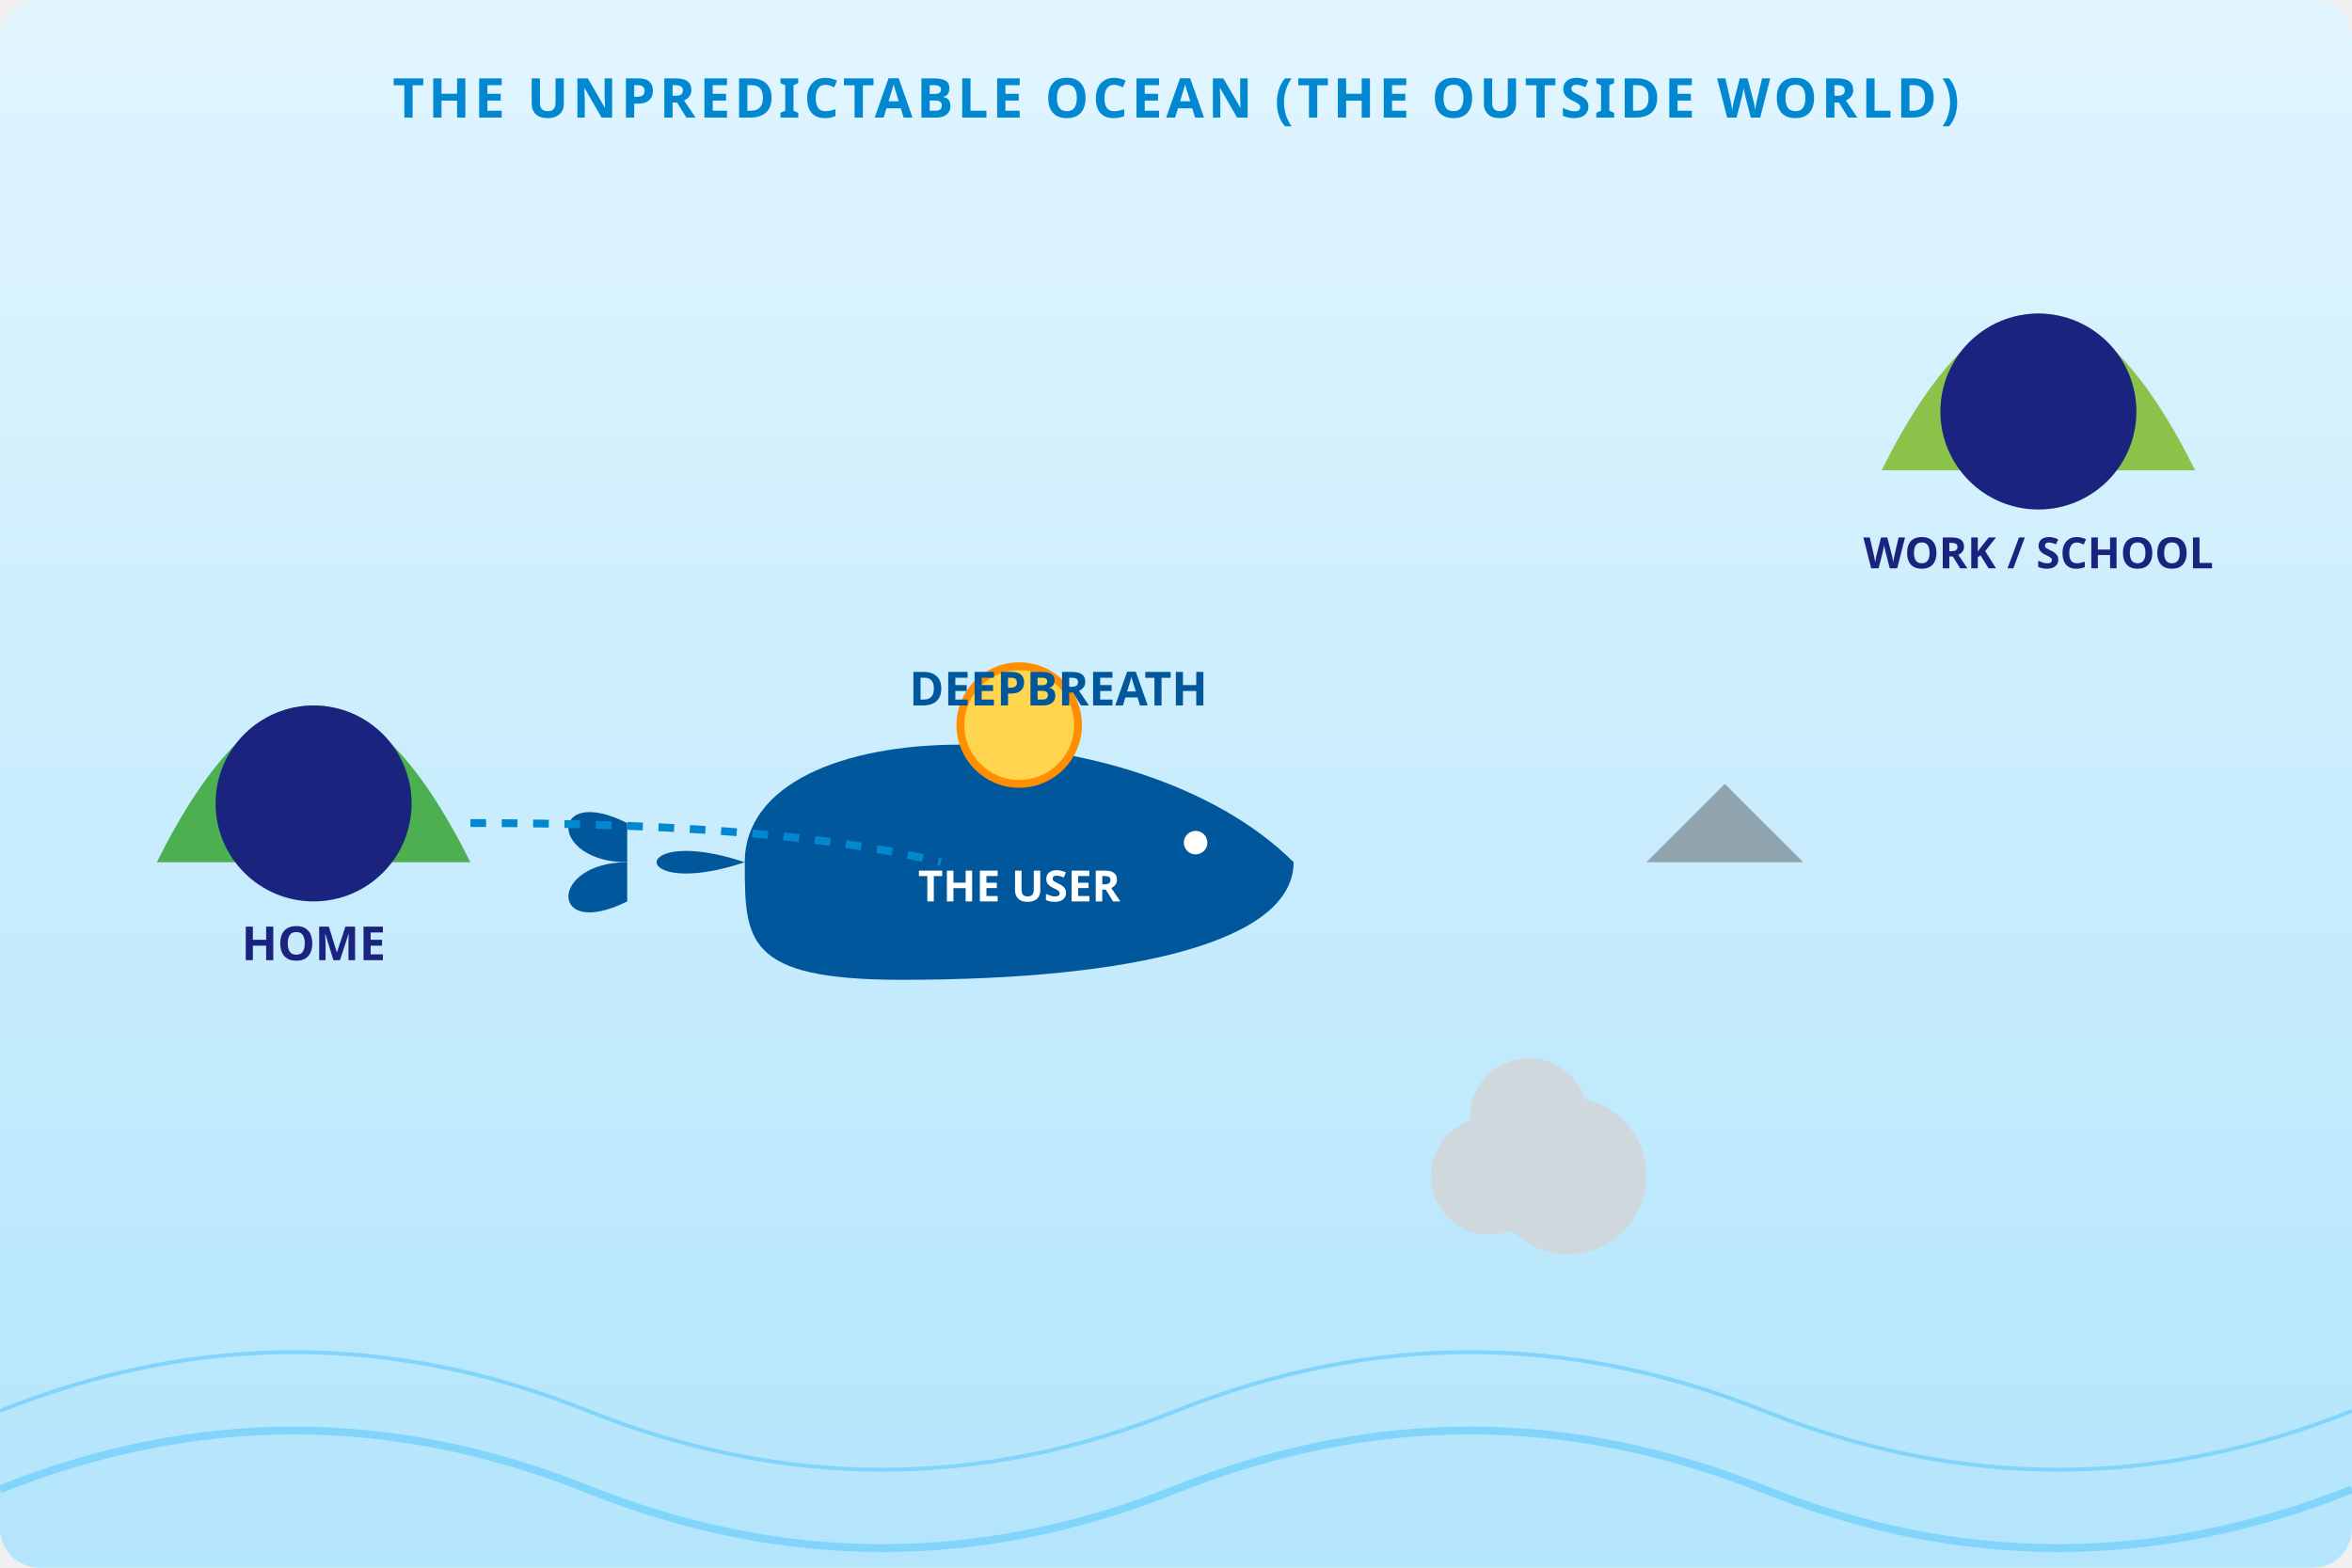
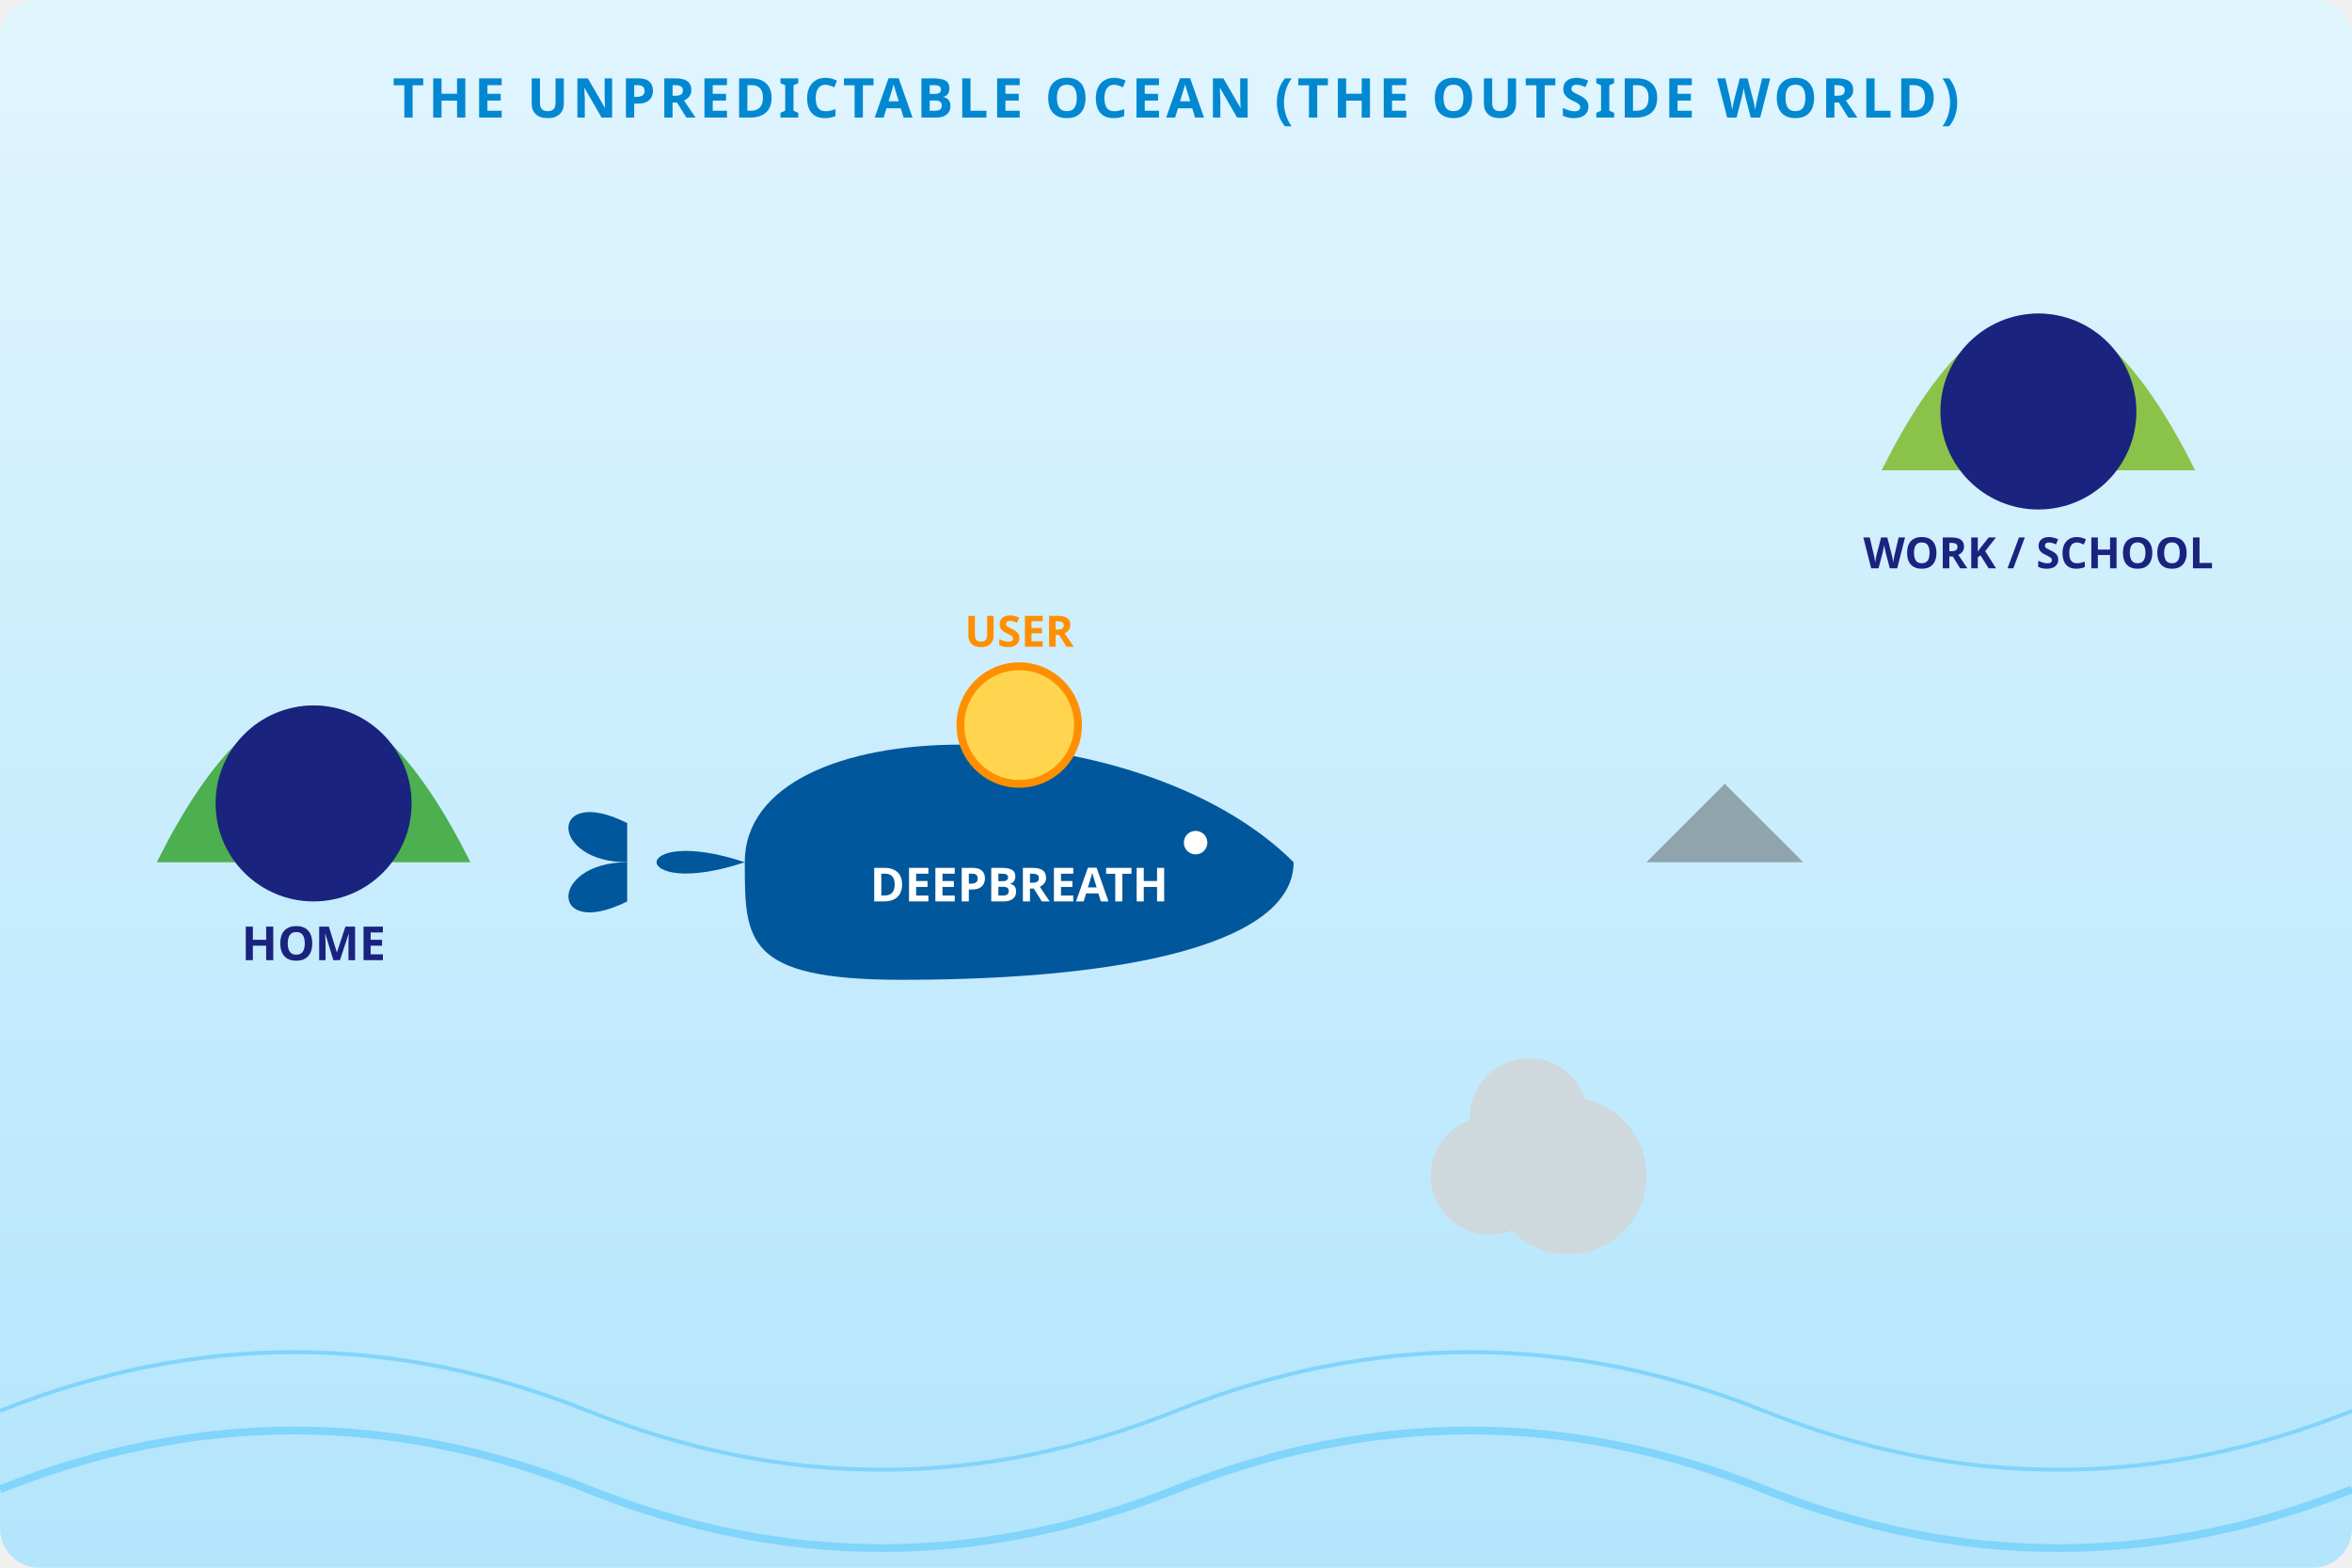
<svg xmlns="http://www.w3.org/2000/svg" width="600" height="400" viewBox="0 0 600 400">
  <defs>
    <linearGradient id="oceanGradient" x1="0%" y1="0%" x2="0%" y2="100%">
      <stop offset="0%" stop-color="#e1f5fe" stop-opacity="1" />
      <stop offset="100%" stop-color="#b3e5fc" stop-opacity="1" />
    </linearGradient>
  </defs>
  <rect width="600" height="400" fill="url(#oceanGradient)" rx="10" ry="10" />
  <text x="300" y="30" text-anchor="middle" font-family="sans-serif" font-size="14" fill="#0288d1" font-weight="bold" letter-spacing="1">THE UNPREDICTABLE OCEAN (THE OUTSIDE WORLD)</text>
  <path d="M0 380 Q 75 350 150 380 T 300 380 T 450 380 T 600 380" fill="none" stroke="#81d4fa" stroke-width="2" />
  <path d="M0 360 Q 75 330 150 360 T 300 360 T 450 360 T 600 360" fill="none" stroke="#81d4fa" stroke-width="1" />
  <path d="M40 220 Q 80 140 120 220 Z" fill="#4caf50" />
  <circle cx="80" cy="205" r="25" fill="#1a237e" />
  <text x="80" y="245" text-anchor="middle" font-family="sans-serif" font-size="12" fill="#1a237e" font-weight="bold">HOME</text>
  <path d="M480 120 Q 520 40 560 120 Z" fill="#8bc34a" />
  <circle cx="520" cy="105" r="25" fill="#1a237e" />
  <text x="520" y="145" text-anchor="middle" font-family="sans-serif" font-size="11" fill="#1a237e" font-weight="bold">WORK / SCHOOL</text>
  <g transform="translate(250, 220)">
    <path d="M-60 0 C-60 -40 40 -40 80 0 C 80 20 40 30 -20 30 C-60 30 -60 20 -60 0" fill="#01579b" />
    <path d="M-60 0 C-90 -10 -90 10 -60 0" fill="#01579b" />
    <path d="M-90 -10 C-110 -20 -110 0 -90 0" fill="#01579b" />
    <path d="M-90 10 C-110 20 -110 0 -90 0" fill="#01579b" />
    <circle cx="55" cy="-5" r="3" fill="white" />
    <circle cx="10" cy="-35" r="15" fill="#ffd54f" stroke="#ff8f00" stroke-width="2" />
-     <text x="10" y="10" text-anchor="middle" font-family="sans-serif" font-size="11" fill="white" font-weight="bold">THE USER</text>
+     <text x="10" y="-55" text-anchor="middle" font-family="sans-serif" font-size="11" fill="#ff8f00" font-weight="bold">USER</text>
+     <text x="10" y="10" text-anchor="middle" font-family="sans-serif" font-size="12" fill="white" font-weight="bold">DEEPBREATH</text>
  </g>
-   <text x="270" y="180" text-anchor="middle" font-family="sans-serif" font-size="12" fill="#01579b" font-weight="bold">DEEPBREATH</text>
  <g transform="translate(380, 300)">
    <circle cx="0" cy="0" r="15" fill="#cfd8dc" />
    <circle cx="20" cy="0" r="20" fill="#cfd8dc" />
    <circle cx="10" cy="-15" r="15" fill="#cfd8dc" />
  </g>
  <g transform="translate(420, 200)">
    <path d="M0 20 L20 0 L40 20 Z" fill="#90a4ae" />
  </g>
-   <path d="M 120 210 Q 200 210 240 220" stroke="#0288d1" stroke-width="2" fill="none" stroke-dasharray="4,4" />
</svg>
